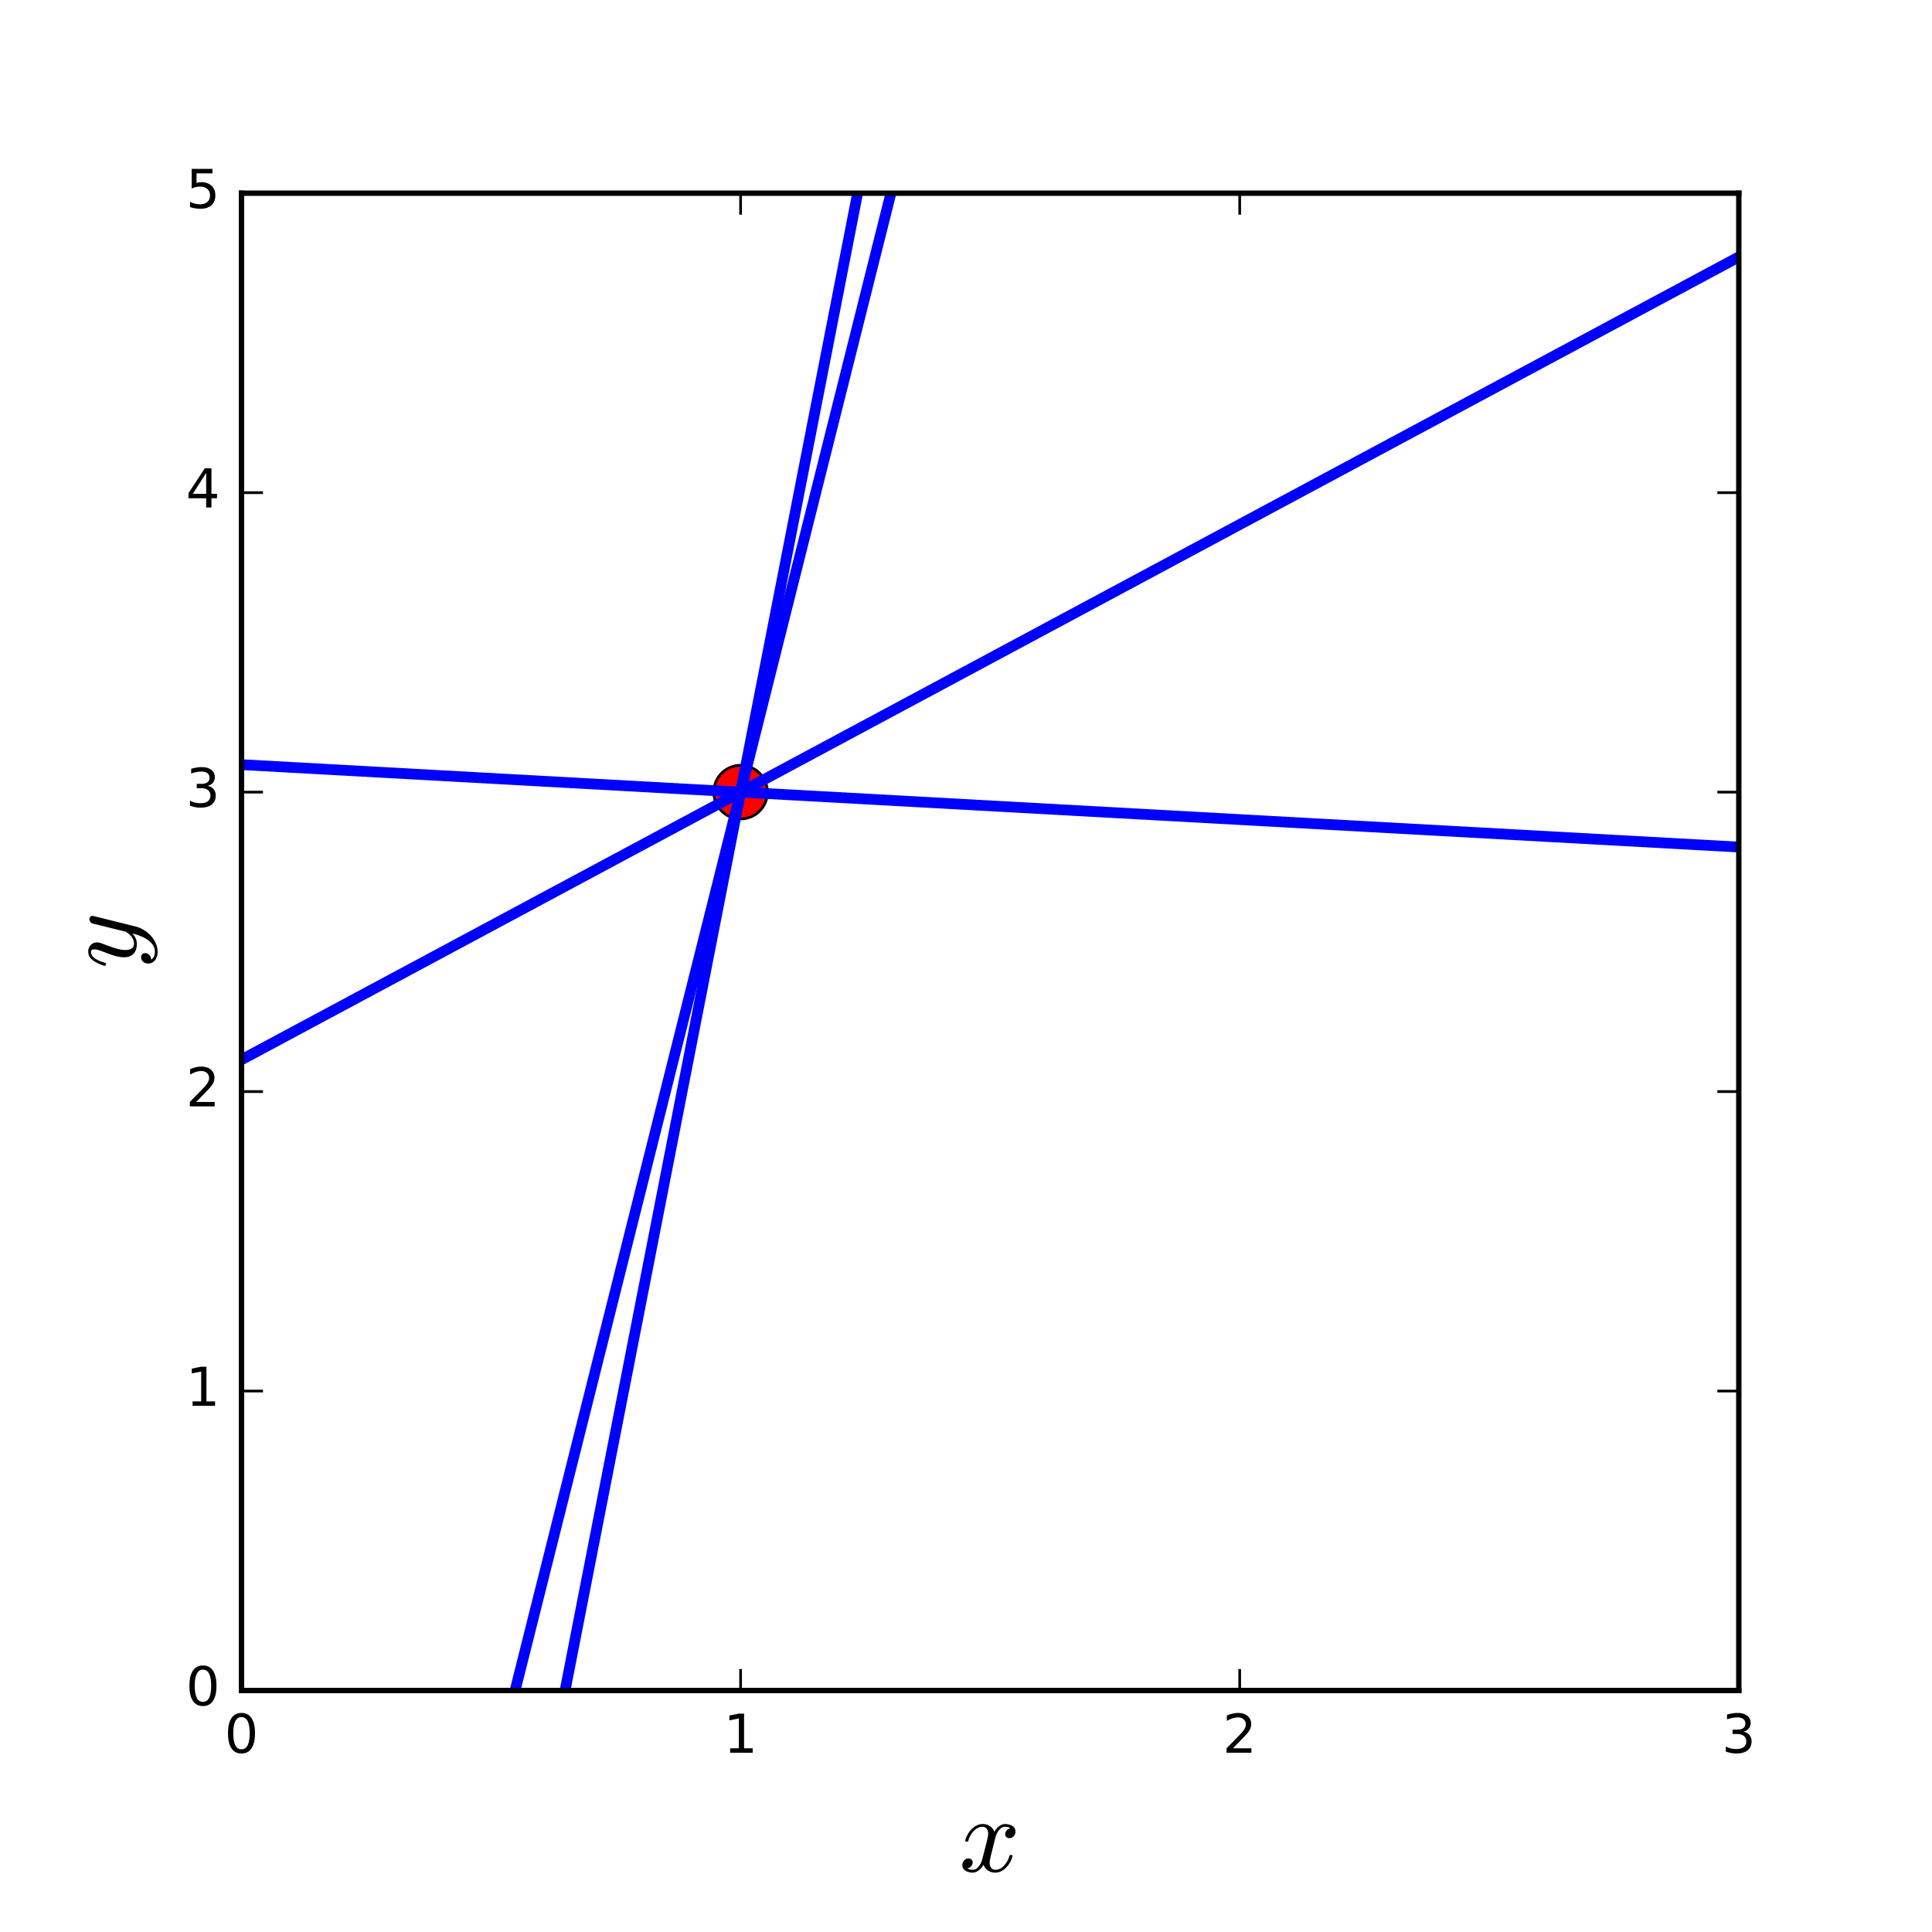
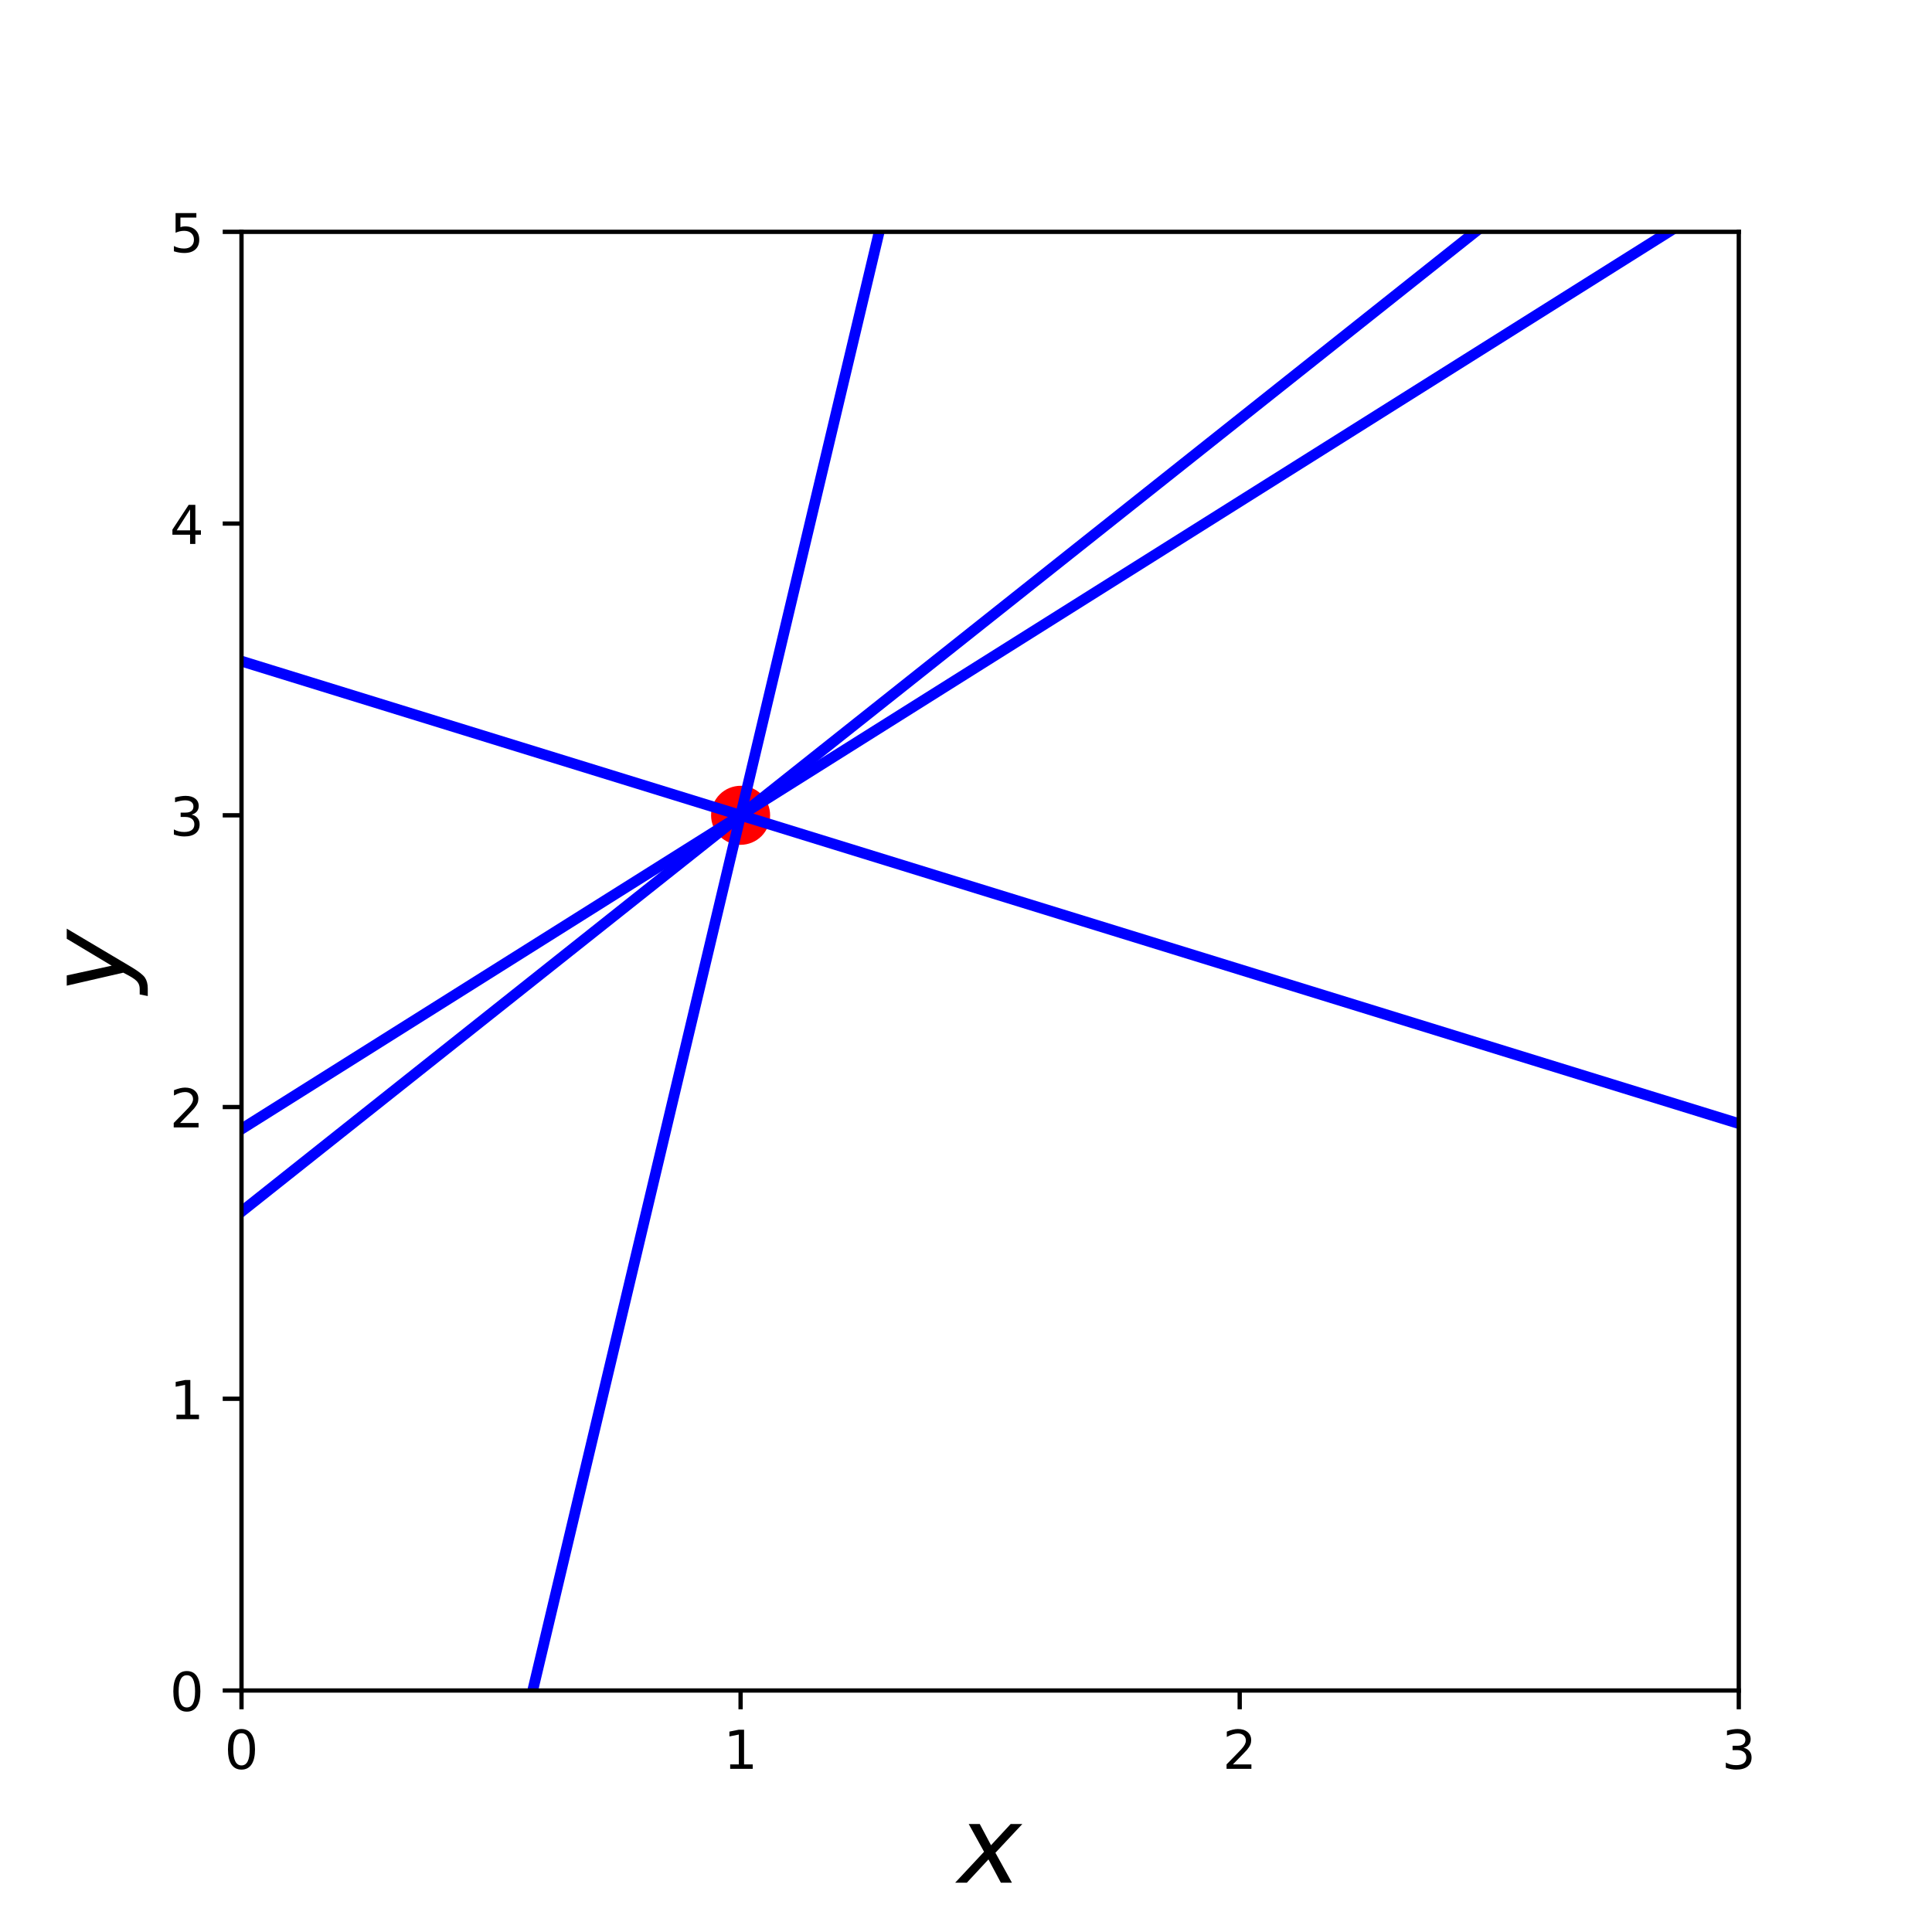
<svg xmlns="http://www.w3.org/2000/svg" xmlns:xlink="http://www.w3.org/1999/xlink" height="360pt" version="1.1" viewBox="0 0 360 360" width="360pt">
  <defs>
    <style type="text/css">
- *{stroke-linecap:butt;stroke-linejoin:round;stroke-miterlimit:100000;}
+ *{stroke-linecap:butt;stroke-linejoin:round;}
  </style>
  </defs>
  <g id="figure_1">
    <g id="patch_1">
-       <path d="M 0 360  L 360 360  L 360 0  L 0 0  L 0 360  z " style="fill:none;" />
+       <path d="M 0 360  L 360 360  L 360 0  L 0 0  z " style="fill:none;" />
    </g>
    <g id="axes_1">
      <g id="patch_2">
-         <path d="M 45 315  L 324 315  L 324 36  L 45 36  L 45 315  z " style="fill:none;" />
-       </g>
-       <g id="line2d_1">
-         <defs>
-           <path d="M 0 5  C 1.326 5 2.598 4.473 3.536 3.536  C 4.473 2.598 5 1.326 5 0  C 5 -1.326 4.473 -2.598 3.536 -3.536  C 2.598 -4.473 1.326 -5 0 -5  C -1.326 -5 -2.598 -4.473 -3.536 -3.536  C -4.473 -2.598 -5 -1.326 -5 0  C -5 1.326 -4.473 2.598 -3.536 3.536  C -2.598 4.473 -1.326 5 0 5  z " id="m4a3e24374c" style="stroke:#000000;stroke-width:0.5;" />
-         </defs>
-         <g clip-path="url(#p0ecc051d5c)">
-           <use style="fill:#ff0000;stroke:#000000;stroke-width:0.5;" x="138.0" xlink:href="#m4a3e24374c" y="147.6" />
-         </g>
-       </g>
-       <g id="line2d_2">
-         <path clip-path="url(#p0ecc051d5c)" d="M 45 142.481  L 324 157.838  " style="fill:none;stroke:#0000ff;stroke-linecap:square;stroke-width:2.0;" />
-       </g>
-       <g id="line2d_3">
-         <path clip-path="url(#p0ecc051d5c)" d="M 45 197.463  L 324 47.875  " style="fill:none;stroke:#0000ff;stroke-linecap:square;stroke-width:2.0;" />
-       </g>
-       <g id="line2d_4">
-         <path clip-path="url(#p0ecc051d5c)" d="M 45 518.116  M 84.436 361  L 175.299 -1  " style="fill:none;stroke:#0000ff;stroke-linecap:square;stroke-width:2.0;" />
-       </g>
-       <g id="line2d_5">
-         <path clip-path="url(#p0ecc051d5c)" d="M 45 623.608  M 96.307 361  L 167.033 -1  " style="fill:none;stroke:#0000ff;stroke-linecap:square;stroke-width:2.0;" />
-       </g>
-       <g id="patch_3">
-         <path d="M 324 315  L 324 36  " style="fill:none;stroke:#000000;stroke-linecap:square;stroke-linejoin:miter;" />
-       </g>
-       <g id="patch_4">
-         <path d="M 45 315  L 324 315  " style="fill:none;stroke:#000000;stroke-linecap:square;stroke-linejoin:miter;" />
-       </g>
-       <g id="patch_5">
-         <path d="M 45 36  L 324 36  " style="fill:none;stroke:#000000;stroke-linecap:square;stroke-linejoin:miter;" />
-       </g>
-       <g id="patch_6">
-         <path d="M 45 315  L 45 36  " style="fill:none;stroke:#000000;stroke-linecap:square;stroke-linejoin:miter;" />
+         <path d="M 45 315  L 324 315  L 324 43.2  L 45 43.2  z " style="fill:none;" />
      </g>
      <g id="matplotlib.axis_1">
        <g id="xtick_1">
-           <g id="line2d_6">
-             <defs>
-               <path d="M 0 0  L 0 -4  " id="m3d34b7a89b" style="stroke:#000000;stroke-width:0.5;" />
-             </defs>
-             <g>
-               <use style="stroke:#000000;stroke-width:0.5;" x="45.0" xlink:href="#m3d34b7a89b" y="315.0" />
-             </g>
-           </g>
-           <g id="line2d_7">
-             <defs>
-               <path d="M 0 0  L 0 4  " id="mf0852ddd68" style="stroke:#000000;stroke-width:0.5;" />
-             </defs>
-             <g>
-               <use style="stroke:#000000;stroke-width:0.5;" x="45.0" xlink:href="#mf0852ddd68" y="36.0" />
+           <g id="line2d_1">
+             <defs>
+               <path d="M 0 0  L 0 3.5  " id="m6f608ba6fd" style="stroke:#000000;stroke-width:0.8;" />
+             </defs>
+             <g>
+               <use style="stroke:#000000;stroke-width:0.8;" x="45" xlink:href="#m6f608ba6fd" y="315" />
            </g>
          </g>
          <g id="text_1">
            <defs>
-               <path d="M 31.781 66.406  Q 24.172 66.406 20.328 58.906  Q 16.5 51.422 16.5 36.375  Q 16.5 21.391 20.328 13.891  Q 24.172 6.391 31.781 6.391  Q 39.453 6.391 43.281 13.891  Q 47.125 21.391 47.125 36.375  Q 47.125 51.422 43.281 58.906  Q 39.453 66.406 31.781 66.406  M 31.781 74.219  Q 44.047 74.219 50.516 64.516  Q 56.984 54.828 56.984 36.375  Q 56.984 17.969 50.516 8.266  Q 44.047 -1.422 31.781 -1.422  Q 19.531 -1.422 13.062 8.266  Q 6.594 17.969 6.594 36.375  Q 6.594 54.828 13.062 64.516  Q 19.531 74.219 31.781 74.219  " id="BitstreamVeraSans-Roman-30" />
-             </defs>
-             <g transform="translate(41.81875 326.5984)scale(0.1 -0.1)">
-               <use xlink:href="#BitstreamVeraSans-Roman-30" />
+               <path d="M 31.781 66.406  Q 24.172 66.406 20.328 58.906  Q 16.5 51.422 16.5 36.375  Q 16.5 21.391 20.328 13.891  Q 24.172 6.391 31.781 6.391  Q 39.453 6.391 43.281 13.891  Q 47.125 21.391 47.125 36.375  Q 47.125 51.422 43.281 58.906  Q 39.453 66.406 31.781 66.406  z M 31.781 74.219  Q 44.047 74.219 50.516 64.516  Q 56.984 54.828 56.984 36.375  Q 56.984 17.969 50.516 8.266  Q 44.047 -1.422 31.781 -1.422  Q 19.531 -1.422 13.062 8.266  Q 6.594 17.969 6.594 36.375  Q 6.594 54.828 13.062 64.516  Q 19.531 74.219 31.781 74.219  z " id="DejaVuSans-30" />
+             </defs>
+             <g transform="translate(41.81875 329.5984)scale(0.1 -0.1)">
+               <use xlink:href="#DejaVuSans-30" />
            </g>
          </g>
        </g>
        <g id="xtick_2">
-           <g id="line2d_8">
-             <g>
-               <use style="stroke:#000000;stroke-width:0.5;" x="138.0" xlink:href="#m3d34b7a89b" y="315.0" />
-             </g>
-           </g>
-           <g id="line2d_9">
-             <g>
-               <use style="stroke:#000000;stroke-width:0.5;" x="138.0" xlink:href="#mf0852ddd68" y="36.0" />
+           <g id="line2d_2">
+             <g>
+               <use style="stroke:#000000;stroke-width:0.8;" x="138" xlink:href="#m6f608ba6fd" y="315" />
            </g>
          </g>
          <g id="text_2">
            <defs>
-               <path d="M 12.406 8.297  L 28.516 8.297  L 28.516 63.922  L 10.984 60.406  L 10.984 69.391  L 28.422 72.906  L 38.281 72.906  L 38.281 8.297  L 54.391 8.297  L 54.391 0  L 12.406 0  z " id="BitstreamVeraSans-Roman-31" />
-             </defs>
-             <g transform="translate(134.8187 326.5984)scale(0.1 -0.1)">
-               <use xlink:href="#BitstreamVeraSans-Roman-31" />
+               <path d="M 12.406 8.297  L 28.516 8.297  L 28.516 63.922  L 10.984 60.406  L 10.984 69.391  L 28.422 72.906  L 38.281 72.906  L 38.281 8.297  L 54.391 8.297  L 54.391 0  L 12.406 0  z " id="DejaVuSans-31" />
+             </defs>
+             <g transform="translate(134.8187 329.5984)scale(0.1 -0.1)">
+               <use xlink:href="#DejaVuSans-31" />
            </g>
          </g>
        </g>
        <g id="xtick_3">
-           <g id="line2d_10">
-             <g>
-               <use style="stroke:#000000;stroke-width:0.5;" x="231.0" xlink:href="#m3d34b7a89b" y="315.0" />
-             </g>
-           </g>
-           <g id="line2d_11">
-             <g>
-               <use style="stroke:#000000;stroke-width:0.5;" x="231.0" xlink:href="#mf0852ddd68" y="36.0" />
+           <g id="line2d_3">
+             <g>
+               <use style="stroke:#000000;stroke-width:0.8;" x="231" xlink:href="#m6f608ba6fd" y="315" />
            </g>
          </g>
          <g id="text_3">
            <defs>
-               <path d="M 19.188 8.297  L 53.609 8.297  L 53.609 0  L 7.328 0  L 7.328 8.297  Q 12.938 14.109 22.625 23.891  Q 32.328 33.688 34.812 36.531  Q 39.547 41.844 41.422 45.531  Q 43.312 49.219 43.312 52.781  Q 43.312 58.594 39.234 62.25  Q 35.156 65.922 28.609 65.922  Q 23.969 65.922 18.812 64.312  Q 13.672 62.703 7.812 59.422  L 7.812 69.391  Q 13.766 71.781 18.938 73  Q 24.125 74.219 28.422 74.219  Q 39.75 74.219 46.484 68.547  Q 53.219 62.891 53.219 53.422  Q 53.219 48.922 51.531 44.891  Q 49.859 40.875 45.406 35.406  Q 44.188 33.984 37.641 27.219  Q 31.109 20.453 19.188 8.297  " id="BitstreamVeraSans-Roman-32" />
-             </defs>
-             <g transform="translate(227.8187 326.5984)scale(0.1 -0.1)">
-               <use xlink:href="#BitstreamVeraSans-Roman-32" />
+               <path d="M 19.188 8.297  L 53.609 8.297  L 53.609 0  L 7.328 0  L 7.328 8.297  Q 12.938 14.109 22.625 23.891  Q 32.328 33.688 34.812 36.531  Q 39.547 41.844 41.422 45.531  Q 43.312 49.219 43.312 52.781  Q 43.312 58.594 39.234 62.25  Q 35.156 65.922 28.609 65.922  Q 23.969 65.922 18.812 64.312  Q 13.672 62.703 7.812 59.422  L 7.812 69.391  Q 13.766 71.781 18.938 73  Q 24.125 74.219 28.422 74.219  Q 39.75 74.219 46.484 68.547  Q 53.219 62.891 53.219 53.422  Q 53.219 48.922 51.531 44.891  Q 49.859 40.875 45.406 35.406  Q 44.188 33.984 37.641 27.219  Q 31.109 20.453 19.188 8.297  z " id="DejaVuSans-32" />
+             </defs>
+             <g transform="translate(227.8187 329.5984)scale(0.1 -0.1)">
+               <use xlink:href="#DejaVuSans-32" />
            </g>
          </g>
        </g>
        <g id="xtick_4">
-           <g id="line2d_12">
-             <g>
-               <use style="stroke:#000000;stroke-width:0.5;" x="324.0" xlink:href="#m3d34b7a89b" y="315.0" />
-             </g>
-           </g>
-           <g id="line2d_13">
-             <g>
-               <use style="stroke:#000000;stroke-width:0.5;" x="324.0" xlink:href="#mf0852ddd68" y="36.0" />
+           <g id="line2d_4">
+             <g>
+               <use style="stroke:#000000;stroke-width:0.8;" x="324" xlink:href="#m6f608ba6fd" y="315" />
            </g>
          </g>
          <g id="text_4">
            <defs>
-               <path d="M 40.578 39.312  Q 47.656 37.797 51.625 33  Q 55.609 28.219 55.609 21.188  Q 55.609 10.406 48.188 4.484  Q 40.766 -1.422 27.094 -1.422  Q 22.516 -1.422 17.656 -0.516  Q 12.797 0.391 7.625 2.203  L 7.625 11.719  Q 11.719 9.328 16.594 8.109  Q 21.484 6.891 26.812 6.891  Q 36.078 6.891 40.938 10.547  Q 45.797 14.203 45.797 21.188  Q 45.797 27.641 41.281 31.266  Q 36.766 34.906 28.719 34.906  L 20.219 34.906  L 20.219 43.016  L 29.109 43.016  Q 36.375 43.016 40.234 45.922  Q 44.094 48.828 44.094 54.297  Q 44.094 59.906 40.109 62.906  Q 36.141 65.922 28.719 65.922  Q 24.656 65.922 20.016 65.031  Q 15.375 64.156 9.812 62.312  L 9.812 71.094  Q 15.438 72.656 20.344 73.438  Q 25.25 74.219 29.594 74.219  Q 40.828 74.219 47.359 69.109  Q 53.906 64.016 53.906 55.328  Q 53.906 49.266 50.438 45.094  Q 46.969 40.922 40.578 39.312  " id="BitstreamVeraSans-Roman-33" />
-             </defs>
-             <g transform="translate(320.8188 326.5984)scale(0.1 -0.1)">
-               <use xlink:href="#BitstreamVeraSans-Roman-33" />
+               <path d="M 40.578 39.312  Q 47.656 37.797 51.625 33  Q 55.609 28.219 55.609 21.188  Q 55.609 10.406 48.188 4.484  Q 40.766 -1.422 27.094 -1.422  Q 22.516 -1.422 17.656 -0.516  Q 12.797 0.391 7.625 2.203  L 7.625 11.719  Q 11.719 9.328 16.594 8.109  Q 21.484 6.891 26.812 6.891  Q 36.078 6.891 40.938 10.547  Q 45.797 14.203 45.797 21.188  Q 45.797 27.641 41.281 31.266  Q 36.766 34.906 28.719 34.906  L 20.219 34.906  L 20.219 43.016  L 29.109 43.016  Q 36.375 43.016 40.234 45.922  Q 44.094 48.828 44.094 54.297  Q 44.094 59.906 40.109 62.906  Q 36.141 65.922 28.719 65.922  Q 24.656 65.922 20.016 65.031  Q 15.375 64.156 9.812 62.312  L 9.812 71.094  Q 15.438 72.656 20.344 73.438  Q 25.25 74.219 29.594 74.219  Q 40.828 74.219 47.359 69.109  Q 53.906 64.016 53.906 55.328  Q 53.906 49.266 50.438 45.094  Q 46.969 40.922 40.578 39.312  z " id="DejaVuSans-33" />
+             </defs>
+             <g transform="translate(320.8188 329.5984)scale(0.1 -0.1)">
+               <use xlink:href="#DejaVuSans-33" />
            </g>
          </g>
        </g>
        <g id="text_5">
          <defs>
-             <path d="M 7.812 2.875  Q 9.578 1.516 12.797 1.516  Q 15.922 1.516 18.312 4.516  Q 20.703 7.516 21.578 11.078  L 26.125 28.812  Q 27.203 33.641 27.203 35.406  Q 27.203 37.891 25.812 39.75  Q 24.422 41.609 21.922 41.609  Q 18.75 41.609 15.969 39.625  Q 13.188 37.641 11.281 34.594  Q 9.375 31.547 8.594 28.422  Q 8.406 27.781 7.812 27.781  L 6.594 27.781  Q 5.812 27.781 5.812 28.719  L 5.812 29  Q 6.781 32.719 9.125 36.25  Q 11.469 39.797 14.859 41.984  Q 18.266 44.188 22.125 44.188  Q 25.781 44.188 28.734 42.234  Q 31.688 40.281 32.906 36.922  Q 34.625 39.984 37.281 42.078  Q 39.938 44.188 43.109 44.188  Q 45.266 44.188 47.5 43.422  Q 49.75 42.672 51.172 41.109  Q 52.594 39.547 52.594 37.203  Q 52.594 34.672 50.953 32.828  Q 49.312 31 46.781 31  Q 45.172 31 44.094 32.031  Q 43.016 33.062 43.016 34.625  Q 43.016 36.719 44.453 38.297  Q 45.906 39.891 47.906 40.188  Q 46.094 41.609 42.922 41.609  Q 39.703 41.609 37.328 38.625  Q 34.969 35.641 33.984 31.984  L 29.594 14.312  Q 28.516 10.297 28.516 7.719  Q 28.516 5.172 29.953 3.344  Q 31.391 1.516 33.797 1.516  Q 38.484 1.516 42.156 5.641  Q 45.844 9.766 47.016 14.703  Q 47.219 15.281 47.797 15.281  L 49.031 15.281  Q 49.422 15.281 49.656 15.016  Q 49.906 14.75 49.906 14.406  Q 49.906 14.312 49.812 14.109  Q 48.391 8.156 43.844 3.516  Q 39.312 -1.125 33.594 -1.125  Q 29.938 -1.125 26.984 0.844  Q 24.031 2.828 22.797 6.203  Q 21.234 3.266 18.469 1.062  Q 15.719 -1.125 12.594 -1.125  Q 10.453 -1.125 8.172 -0.359  Q 5.906 0.391 4.484 1.953  Q 3.078 3.516 3.078 5.906  Q 3.078 8.25 4.703 10.172  Q 6.344 12.109 8.797 12.109  Q 10.453 12.109 11.578 11.109  Q 12.703 10.109 12.703 8.5  Q 12.703 6.391 11.297 4.828  Q 9.906 3.266 7.812 2.875  " id="Cmmi10-78" />
+             <path d="M 60.016 54.688  L 34.906 27.875  L 50.297 0  L 39.984 0  L 28.422 21.688  L 8.297 0  L -2.594 0  L 24.312 28.812  L 10.016 54.688  L 20.312 54.688  L 30.812 34.906  L 49.125 54.688  z " id="DejaVuSans-Oblique-78" />
          </defs>
-           <g transform="translate(178.7 348.875)scale(0.2 -0.2)">
-             <use transform="translate(0.0 0.8125)" xlink:href="#Cmmi10-78" />
+           <g transform="translate(178.5 350.875)scale(0.2 -0.2)">
+             <use transform="translate(0 0.3125)" xlink:href="#DejaVuSans-Oblique-78" />
          </g>
        </g>
      </g>
      <g id="matplotlib.axis_2">
        <g id="ytick_1">
-           <g id="line2d_14">
-             <defs>
-               <path d="M 0 0  L 4 0  " id="mf3f373b81d" style="stroke:#000000;stroke-width:0.5;" />
-             </defs>
-             <g>
-               <use style="stroke:#000000;stroke-width:0.5;" x="45.0" xlink:href="#mf3f373b81d" y="315.0" />
-             </g>
-           </g>
-           <g id="line2d_15">
-             <defs>
-               <path d="M 0 0  L -4 0  " id="mdad3586c11" style="stroke:#000000;stroke-width:0.5;" />
-             </defs>
-             <g>
-               <use style="stroke:#000000;stroke-width:0.5;" x="324.0" xlink:href="#mdad3586c11" y="315.0" />
+           <g id="line2d_5">
+             <defs>
+               <path d="M 0 0  L -3.5 0  " id="mca30af8301" style="stroke:#000000;stroke-width:0.8;" />
+             </defs>
+             <g>
+               <use style="stroke:#000000;stroke-width:0.8;" x="45" xlink:href="#mca30af8301" y="315" />
            </g>
          </g>
          <g id="text_6">
-             <g transform="translate(34.6375 317.7594)scale(0.1 -0.1)">
-               <use xlink:href="#BitstreamVeraSans-Roman-30" />
+             <g transform="translate(31.6375 318.7992)scale(0.1 -0.1)">
+               <use xlink:href="#DejaVuSans-30" />
            </g>
          </g>
        </g>
        <g id="ytick_2">
-           <g id="line2d_16">
-             <g>
-               <use style="stroke:#000000;stroke-width:0.5;" x="45.0" xlink:href="#mf3f373b81d" y="259.2" />
-             </g>
-           </g>
-           <g id="line2d_17">
-             <g>
-               <use style="stroke:#000000;stroke-width:0.5;" x="324.0" xlink:href="#mdad3586c11" y="259.2" />
+           <g id="line2d_6">
+             <g>
+               <use style="stroke:#000000;stroke-width:0.8;" x="45" xlink:href="#mca30af8301" y="260.64" />
            </g>
          </g>
          <g id="text_7">
-             <g transform="translate(34.6375 261.9594)scale(0.1 -0.1)">
-               <use xlink:href="#BitstreamVeraSans-Roman-31" />
+             <g transform="translate(31.6375 264.4392)scale(0.1 -0.1)">
+               <use xlink:href="#DejaVuSans-31" />
            </g>
          </g>
        </g>
        <g id="ytick_3">
-           <g id="line2d_18">
-             <g>
-               <use style="stroke:#000000;stroke-width:0.5;" x="45.0" xlink:href="#mf3f373b81d" y="203.4" />
-             </g>
-           </g>
-           <g id="line2d_19">
-             <g>
-               <use style="stroke:#000000;stroke-width:0.5;" x="324.0" xlink:href="#mdad3586c11" y="203.4" />
+           <g id="line2d_7">
+             <g>
+               <use style="stroke:#000000;stroke-width:0.8;" x="45" xlink:href="#mca30af8301" y="206.28" />
            </g>
          </g>
          <g id="text_8">
-             <g transform="translate(34.6375 206.1594)scale(0.1 -0.1)">
-               <use xlink:href="#BitstreamVeraSans-Roman-32" />
+             <g transform="translate(31.6375 210.0792)scale(0.1 -0.1)">
+               <use xlink:href="#DejaVuSans-32" />
            </g>
          </g>
        </g>
        <g id="ytick_4">
-           <g id="line2d_20">
-             <g>
-               <use style="stroke:#000000;stroke-width:0.5;" x="45.0" xlink:href="#mf3f373b81d" y="147.6" />
-             </g>
-           </g>
-           <g id="line2d_21">
-             <g>
-               <use style="stroke:#000000;stroke-width:0.5;" x="324.0" xlink:href="#mdad3586c11" y="147.6" />
+           <g id="line2d_8">
+             <g>
+               <use style="stroke:#000000;stroke-width:0.8;" x="45" xlink:href="#mca30af8301" y="151.92" />
            </g>
          </g>
          <g id="text_9">
-             <g transform="translate(34.6375 150.3594)scale(0.1 -0.1)">
-               <use xlink:href="#BitstreamVeraSans-Roman-33" />
+             <g transform="translate(31.6375 155.7192)scale(0.1 -0.1)">
+               <use xlink:href="#DejaVuSans-33" />
            </g>
          </g>
        </g>
        <g id="ytick_5">
-           <g id="line2d_22">
-             <g>
-               <use style="stroke:#000000;stroke-width:0.5;" x="45.0" xlink:href="#mf3f373b81d" y="91.8" />
-             </g>
-           </g>
-           <g id="line2d_23">
-             <g>
-               <use style="stroke:#000000;stroke-width:0.5;" x="324.0" xlink:href="#mdad3586c11" y="91.8" />
+           <g id="line2d_9">
+             <g>
+               <use style="stroke:#000000;stroke-width:0.8;" x="45" xlink:href="#mca30af8301" y="97.56" />
            </g>
          </g>
          <g id="text_10">
            <defs>
-               <path d="M 37.797 64.312  L 12.891 25.391  L 37.797 25.391  z M 35.203 72.906  L 47.609 72.906  L 47.609 25.391  L 58.016 25.391  L 58.016 17.188  L 47.609 17.188  L 47.609 0  L 37.797 0  L 37.797 17.188  L 4.891 17.188  L 4.891 26.703  z " id="BitstreamVeraSans-Roman-34" />
-             </defs>
-             <g transform="translate(34.6375 94.55938)scale(0.1 -0.1)">
-               <use xlink:href="#BitstreamVeraSans-Roman-34" />
+               <path d="M 37.797 64.312  L 12.891 25.391  L 37.797 25.391  z M 35.203 72.906  L 47.609 72.906  L 47.609 25.391  L 58.016 25.391  L 58.016 17.188  L 47.609 17.188  L 47.609 0  L 37.797 0  L 37.797 17.188  L 4.891 17.188  L 4.891 26.703  z " id="DejaVuSans-34" />
+             </defs>
+             <g transform="translate(31.6375 101.3592)scale(0.1 -0.1)">
+               <use xlink:href="#DejaVuSans-34" />
            </g>
          </g>
        </g>
        <g id="ytick_6">
-           <g id="line2d_24">
-             <g>
-               <use style="stroke:#000000;stroke-width:0.5;" x="45.0" xlink:href="#mf3f373b81d" y="36.0" />
-             </g>
-           </g>
-           <g id="line2d_25">
-             <g>
-               <use style="stroke:#000000;stroke-width:0.5;" x="324.0" xlink:href="#mdad3586c11" y="36.0" />
+           <g id="line2d_10">
+             <g>
+               <use style="stroke:#000000;stroke-width:0.8;" x="45" xlink:href="#mca30af8301" y="43.2" />
            </g>
          </g>
          <g id="text_11">
            <defs>
-               <path d="M 10.797 72.906  L 49.516 72.906  L 49.516 64.594  L 19.828 64.594  L 19.828 46.734  Q 21.969 47.469 24.109 47.828  Q 26.266 48.188 28.422 48.188  Q 40.625 48.188 47.75 41.5  Q 54.891 34.812 54.891 23.391  Q 54.891 11.625 47.562 5.094  Q 40.234 -1.422 26.906 -1.422  Q 22.312 -1.422 17.547 -0.641  Q 12.797 0.141 7.719 1.703  L 7.719 11.625  Q 12.109 9.234 16.797 8.062  Q 21.484 6.891 26.703 6.891  Q 35.156 6.891 40.078 11.328  Q 45.016 15.766 45.016 23.391  Q 45.016 31 40.078 35.438  Q 35.156 39.891 26.703 39.891  Q 22.75 39.891 18.812 39.016  Q 14.891 38.141 10.797 36.281  z " id="BitstreamVeraSans-Roman-35" />
-             </defs>
-             <g transform="translate(34.6375 38.75937)scale(0.1 -0.1)">
-               <use xlink:href="#BitstreamVeraSans-Roman-35" />
+               <path d="M 10.797 72.906  L 49.516 72.906  L 49.516 64.594  L 19.828 64.594  L 19.828 46.734  Q 21.969 47.469 24.109 47.828  Q 26.266 48.188 28.422 48.188  Q 40.625 48.188 47.75 41.5  Q 54.891 34.812 54.891 23.391  Q 54.891 11.625 47.562 5.094  Q 40.234 -1.422 26.906 -1.422  Q 22.312 -1.422 17.547 -0.641  Q 12.797 0.141 7.719 1.703  L 7.719 11.625  Q 12.109 9.234 16.797 8.062  Q 21.484 6.891 26.703 6.891  Q 35.156 6.891 40.078 11.328  Q 45.016 15.766 45.016 23.391  Q 45.016 31 40.078 35.438  Q 35.156 39.891 26.703 39.891  Q 22.75 39.891 18.812 39.016  Q 14.891 38.141 10.797 36.281  z " id="DejaVuSans-35" />
+             </defs>
+             <g transform="translate(31.6375 46.99922)scale(0.1 -0.1)">
+               <use xlink:href="#DejaVuSans-35" />
            </g>
          </g>
        </g>
        <g id="text_12">
          <defs>
-             <path d="M 8.406 -14.312  Q 10.5 -17.922 15.719 -17.922  Q 20.453 -17.922 23.922 -14.594  Q 27.391 -11.281 29.516 -6.562  Q 31.641 -1.859 32.812 3.078  Q 28.375 -1.125 23.188 -1.125  Q 19.234 -1.125 16.453 0.234  Q 13.672 1.609 12.125 4.312  Q 10.594 7.031 10.594 10.891  Q 10.594 14.156 11.469 17.594  Q 12.359 21.047 13.938 25.266  Q 15.531 29.5 16.703 32.625  Q 18.016 36.281 18.016 38.625  Q 18.016 41.609 15.828 41.609  Q 11.859 41.609 9.297 37.531  Q 6.734 33.453 5.516 28.422  Q 5.328 27.781 4.688 27.781  L 3.516 27.781  Q 2.688 27.781 2.688 28.719  L 2.688 29  Q 4.297 34.969 7.609 39.578  Q 10.938 44.188 16.016 44.188  Q 19.578 44.188 22.047 41.844  Q 24.516 39.5 24.516 35.891  Q 24.516 34.031 23.688 31.984  Q 23.25 30.766 21.688 26.656  Q 20.125 22.562 19.281 19.875  Q 18.453 17.188 17.922 14.594  Q 17.391 12.016 17.391 9.422  Q 17.391 6.109 18.797 3.812  Q 20.219 1.516 23.297 1.516  Q 29.5 1.516 34.422 9.078  L 42 39.891  Q 42.328 41.219 43.547 42.156  Q 44.781 43.109 46.188 43.109  Q 47.406 43.109 48.312 42.328  Q 49.219 41.547 49.219 40.281  Q 49.219 39.703 49.125 39.5  L 39.203 -0.297  Q 37.891 -5.422 34.375 -10.109  Q 30.859 -14.797 25.906 -17.656  Q 20.953 -20.516 15.578 -20.516  Q 12.984 -20.516 10.438 -19.5  Q 7.906 -18.5 6.344 -16.5  Q 4.781 -14.5 4.781 -11.812  Q 4.781 -9.078 6.391 -7.078  Q 8.016 -5.078 10.688 -5.078  Q 12.312 -5.078 13.406 -6.078  Q 14.5 -7.078 14.5 -8.688  Q 14.5 -10.984 12.781 -12.688  Q 11.078 -14.406 8.797 -14.406  Q 8.688 -14.359 8.594 -14.328  Q 8.5 -14.312 8.406 -14.312  " id="Cmmi10-79" />
+             <path d="M 24.812 -5.078  Q 18.562 -15.578 14.625 -18.188  Q 10.688 -20.797 4.594 -20.797  L -2.484 -20.797  L -0.984 -13.281  L 4.203 -13.281  Q 7.953 -13.281 10.594 -11.234  Q 13.234 -9.188 16.5 -3.219  L 19.281 2  L 7.172 54.688  L 16.703 54.688  L 25.781 12.797  L 50.875 54.688  L 60.297 54.688  z " id="DejaVuSans-Oblique-79" />
          </defs>
-           <g transform="translate(25.4375 180.5)rotate(-90.0)scale(0.2 -0.2)">
-             <use transform="translate(0.0 0.8125)" xlink:href="#Cmmi10-79" />
-           </g>
-         </g>
+           <g transform="translate(23.4375 185.1)rotate(-90)scale(0.2 -0.2)">
+             <use transform="translate(0 0.3125)" xlink:href="#DejaVuSans-Oblique-79" />
+           </g>
+         </g>
+       </g>
+       <g id="line2d_11">
+         <defs>
+           <path d="M 0 5  C 1.326 5 2.598 4.473 3.536 3.536  C 4.473 2.598 5 1.326 5 0  C 5 -1.326 4.473 -2.598 3.536 -3.536  C 2.598 -4.473 1.326 -5 0 -5  C -1.326 -5 -2.598 -4.473 -3.536 -3.536  C -4.473 -2.598 -5 -1.326 -5 0  C -5 1.326 -4.473 2.598 -3.536 3.536  C -2.598 4.473 -1.326 5 0 5  z " id="m693a806839" style="stroke:#ff0000;" />
+         </defs>
+         <g clip-path="url(#p1751bf27db)">
+           <use style="fill:#ff0000;stroke:#ff0000;" x="138" xlink:href="#m693a806839" y="151.92" />
+         </g>
+       </g>
+       <g id="line2d_12">
+         <path clip-path="url(#p1751bf27db)" d="M 45 210.383  L 324 34.993  " style="fill:none;stroke:#0000ff;stroke-linecap:square;stroke-width:2;" />
+       </g>
+       <g id="line2d_13">
+         <path clip-path="url(#p1751bf27db)" d="M 45 225.775  L 324 4.209  " style="fill:none;stroke:#0000ff;stroke-linecap:square;stroke-width:2;" />
+       </g>
+       <g id="line2d_14">
+         <path clip-path="url(#p1751bf27db)" d="M 88.339 361  L 174.322 -1  " style="fill:none;stroke:#0000ff;stroke-linecap:square;stroke-width:2;" />
+       </g>
+       <g id="line2d_15">
+         <path clip-path="url(#p1751bf27db)" d="M 45 123.199  L 324 209.362  " style="fill:none;stroke:#0000ff;stroke-linecap:square;stroke-width:2;" />
+       </g>
+       <g id="patch_3">
+         <path d="M 45 315  L 45 43.2  " style="fill:none;stroke:#000000;stroke-linecap:square;stroke-linejoin:miter;stroke-width:0.8;" />
+       </g>
+       <g id="patch_4">
+         <path d="M 324 315  L 324 43.2  " style="fill:none;stroke:#000000;stroke-linecap:square;stroke-linejoin:miter;stroke-width:0.8;" />
+       </g>
+       <g id="patch_5">
+         <path d="M 45 315  L 324 315  " style="fill:none;stroke:#000000;stroke-linecap:square;stroke-linejoin:miter;stroke-width:0.8;" />
+       </g>
+       <g id="patch_6">
+         <path d="M 45 43.2  L 324 43.2  " style="fill:none;stroke:#000000;stroke-linecap:square;stroke-linejoin:miter;stroke-width:0.8;" />
      </g>
    </g>
  </g>
  <defs>
-     <clipPath id="p0ecc051d5c">
-       <rect height="279.0" width="279.0" x="45.0" y="36.0" />
+     <clipPath id="p1751bf27db">
+       <rect height="271.8" width="279" x="45" y="43.2" />
    </clipPath>
  </defs>
</svg>
